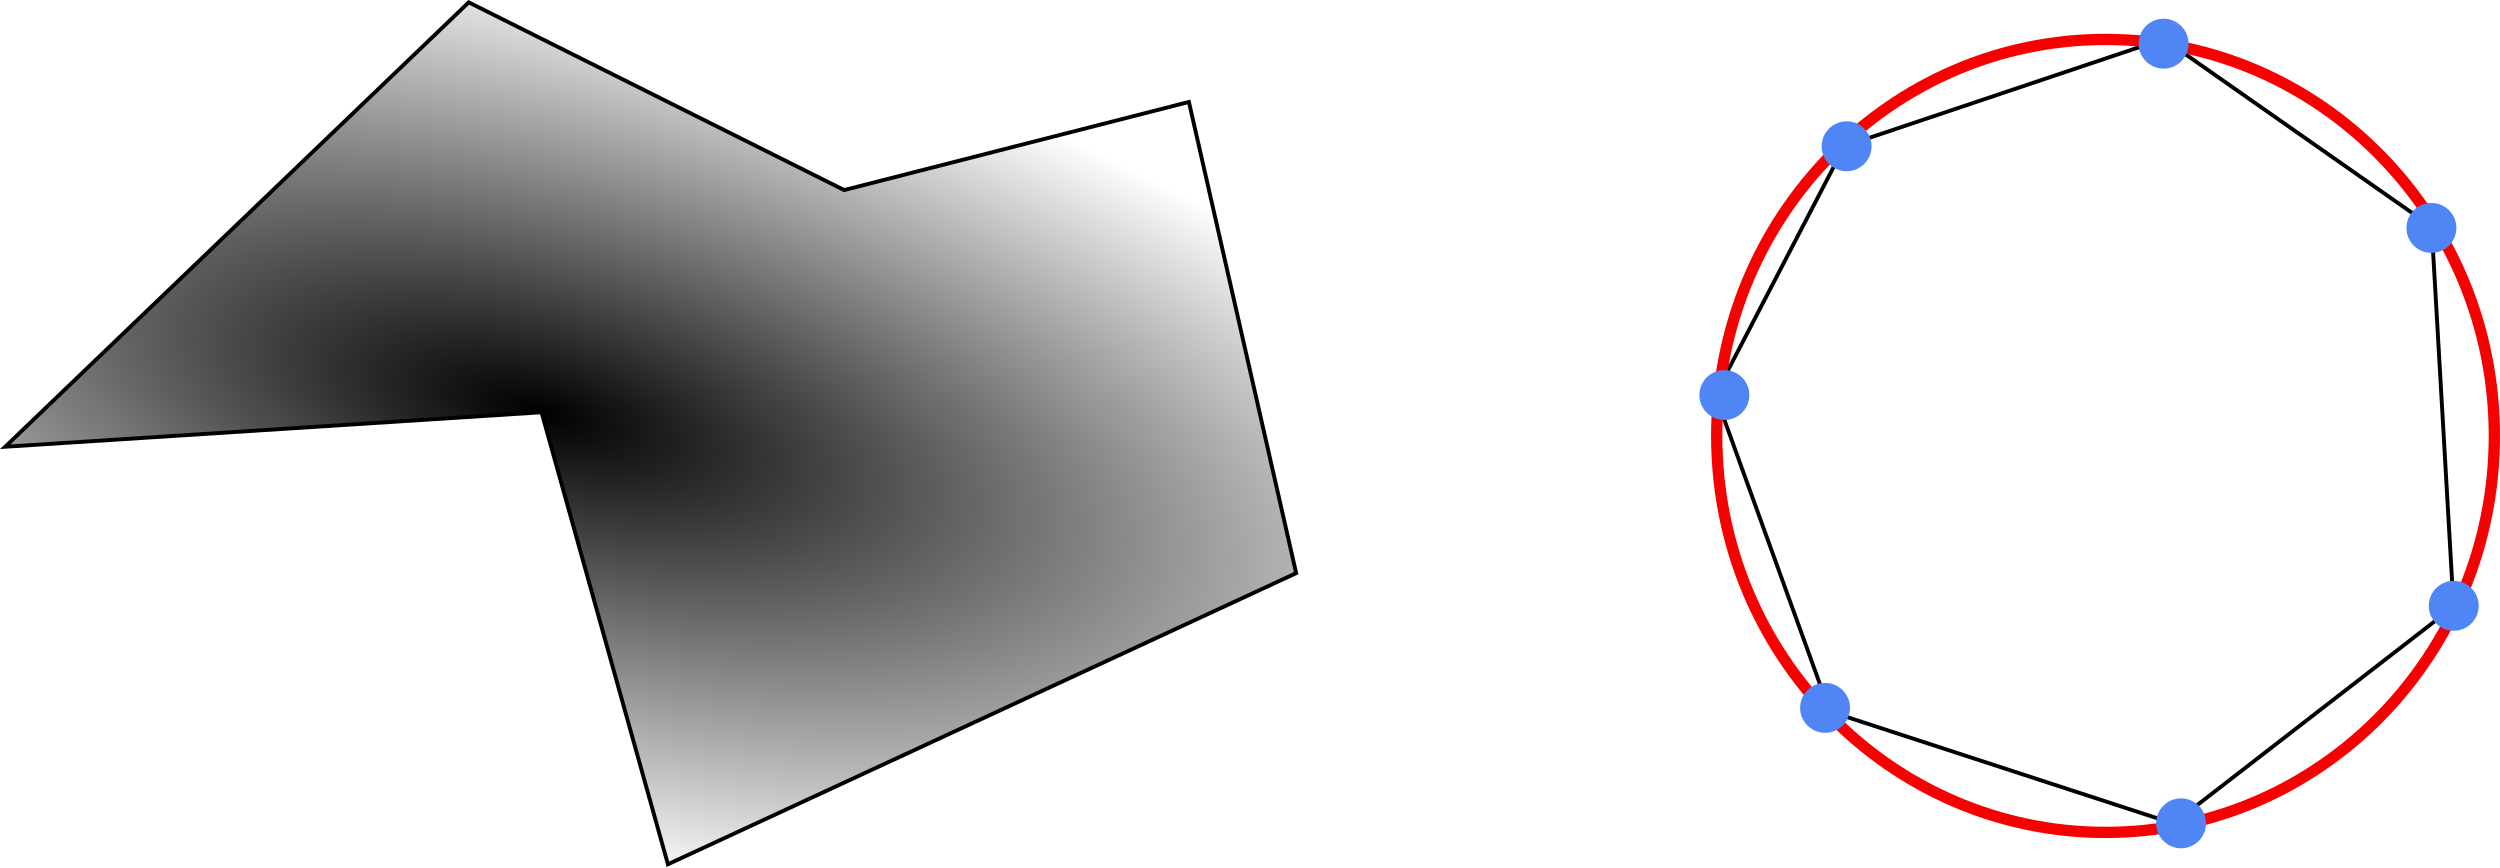
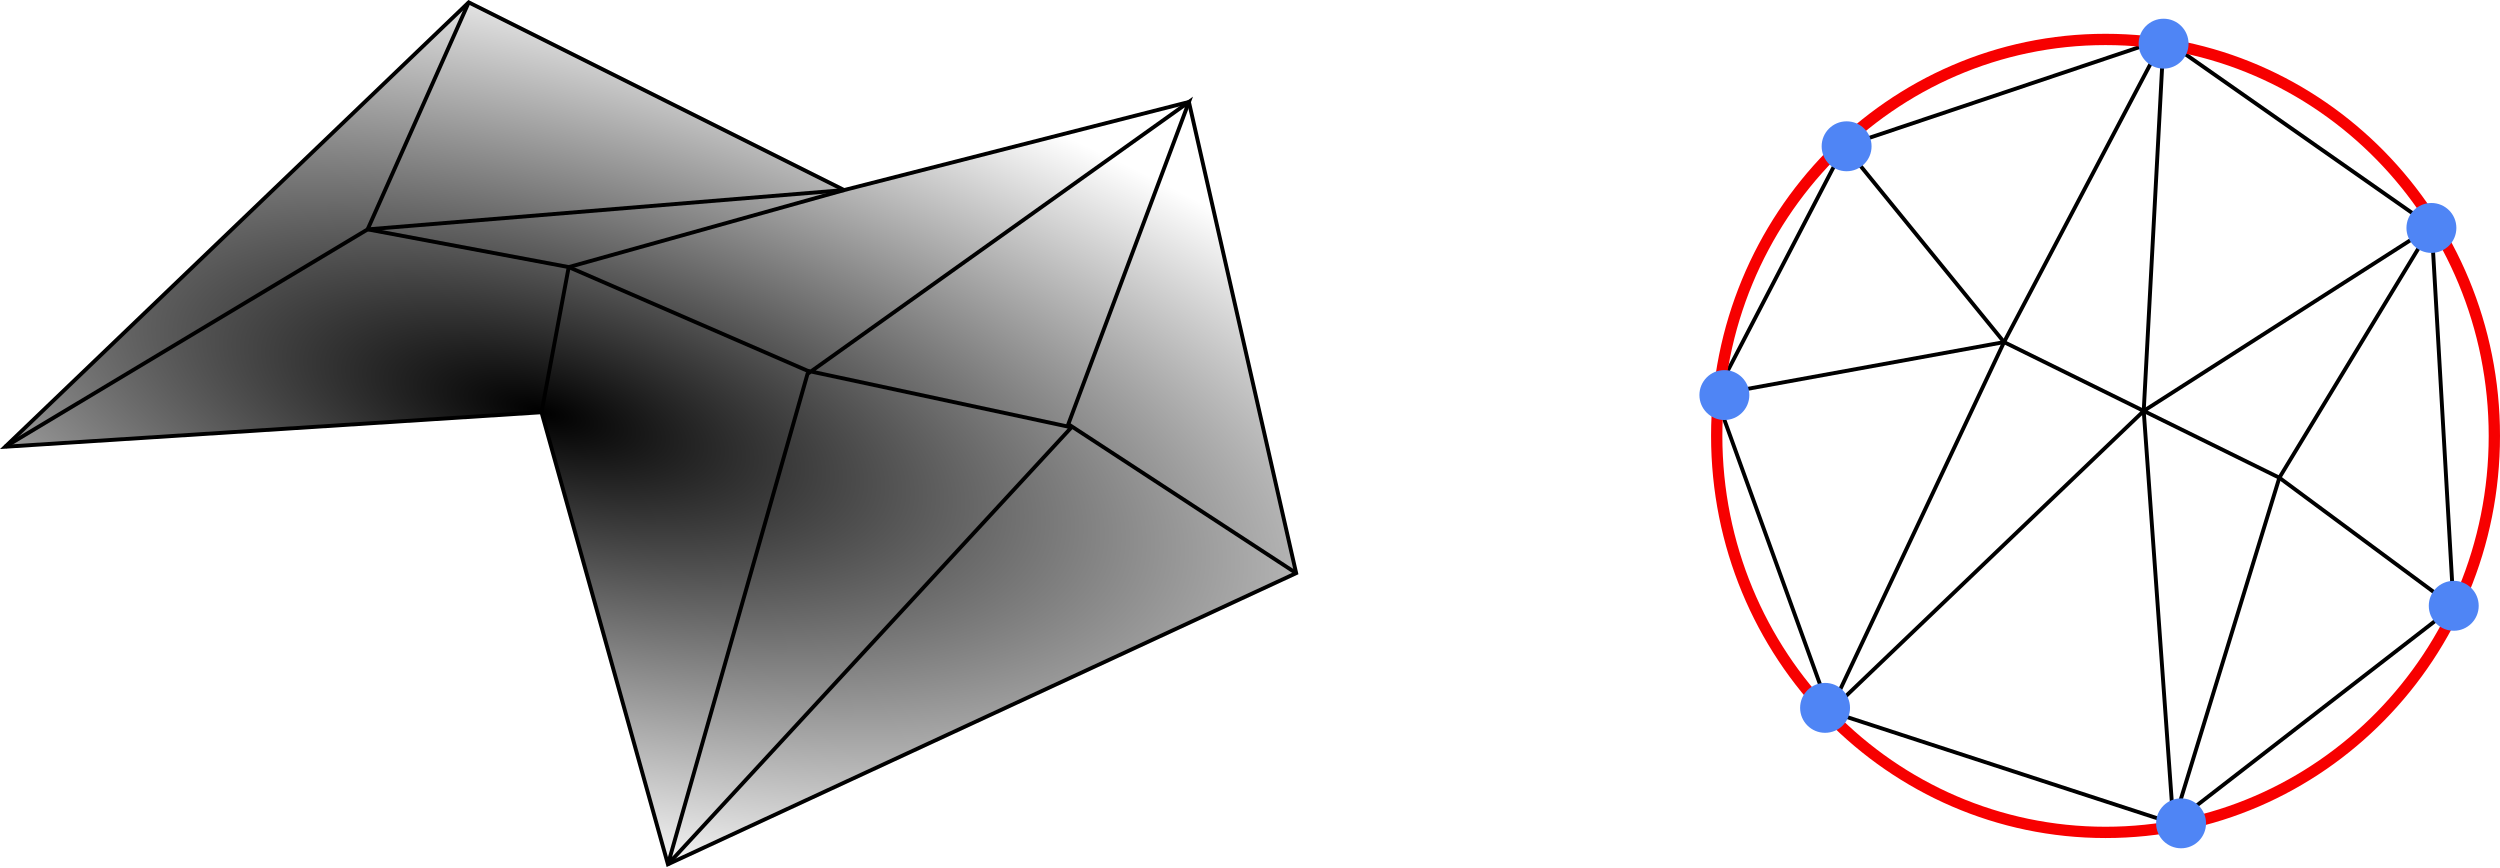
<svg xmlns="http://www.w3.org/2000/svg" xmlns:xlink="http://www.w3.org/1999/xlink" width="169.373mm" height="58.74mm" viewBox="0 0 169.373 58.74" version="1.1" id="svg8">
  <defs id="defs2">
    <linearGradient id="linearGradient841">
      <stop style="stop-color:#000000;stop-opacity:1;" offset="0" id="stop837" />
      <stop style="stop-color:#000000;stop-opacity:0;" offset="1" id="stop839" />
    </linearGradient>
    <radialGradient xlink:href="#linearGradient841" id="radialGradient843" cx="46.752" cy="93.006" fx="46.752" fy="93.006" r="43.962" gradientTransform="matrix(1.649388,0.4250537,-0.1666946,0.6468453,-12.55762,67.02754)" gradientUnits="userSpaceOnUse" />
  </defs>
  <g id="layer1" transform="translate(-12.36382,-119.1302)">
+     <path style="fill:none;stroke:#000000;stroke-width:0.265px;stroke-linecap:butt;stroke-linejoin:miter;stroke-opacity:1" d="m 157.599,146.97 2.009,27.954" id="path925" />
+     <path style="fill:none;stroke:#000000;stroke-width:0.265px;stroke-linecap:butt;stroke-linejoin:miter;stroke-opacity:1" d="m 137.324,129.035 10.813,13.273 -19.562,3.564" id="path915" />
+     <path style="fill:none;stroke:#000000;stroke-width:0.265px;stroke-linecap:butt;stroke-linejoin:miter;stroke-opacity:1" d="m 158.948,121.771 -10.812,20.536 9.463,4.663 v 0 z" id="path917" />
+     <path style="fill:none;stroke:#000000;stroke-width:0.265px;stroke-linecap:butt;stroke-linejoin:miter;stroke-opacity:1" d="m 157.599,146.97 9.189,4.526 10.318,-17.014 z" id="path919" />
+     <path style="fill:none;stroke:#000000;stroke-width:0.265px;stroke-linecap:butt;stroke-linejoin:miter;stroke-opacity:1" d="m 166.788,151.496 11.804,8.737" id="path921" />
+     <path style="fill:none;stroke:#000000;stroke-width:0.265px;stroke-linecap:butt;stroke-linejoin:miter;stroke-opacity:1" d="m 159.608,174.925 7.18,-23.428" id="path923" />
+     <path style="fill:none;stroke:#000000;stroke-width:0.265px;stroke-linecap:butt;stroke-linejoin:miter;stroke-opacity:1" d="m 148.136,142.308 -11.803,25.024 21.266,-20.361" id="path927" />
    <path style="fill:none;stroke:#000000;stroke-width:0.265px;stroke-linecap:butt;stroke-linejoin:miter;stroke-opacity:1" d="m 128.575,145.872 7.758,21.459 23.275,7.593 18.983,-14.691 -1.486,-25.751 -18.158,-12.711 -21.624,7.263 z" id="path907" />
    <path style="fill:url(#radialGradient843);fill-opacity:1;stroke:#000000;stroke-width:0.265px;stroke-linecap:butt;stroke-linejoin:miter;stroke-opacity:1" d="m 12.717,149.396 36.334,-2.336 8.564,30.624 42.563,-19.724 -7.267,-31.922 -23.358,5.969 -25.434,-12.717 z" id="path835" />
    <g id="g943" transform="translate(0,46.46319)">
      <ellipse style="fill:none;stroke:#f70000;stroke-width:0.765;stroke-opacity:1" id="path845" cx="155.012" cy="102.2" rx="26.342" ry="26.861" />
      <circle style="fill:#4f85f5;fill-opacity:1;stroke:none;stroke-width:1.246;stroke-opacity:1" id="path849" cx="137.47" cy="82.578" r="1.691" />
      <circle style="fill:#4f85f5;fill-opacity:1;stroke:none;stroke-width:1.246;stroke-opacity:1" id="path849-4" cx="129.189" cy="99.432" r="1.691" />
      <circle style="fill:#4f85f5;fill-opacity:1;stroke:none;stroke-width:1.246;stroke-opacity:1" id="path849-4-7" cx="136.011" cy="120.624" r="1.691" />
      <circle style="fill:#4f85f5;fill-opacity:1;stroke:none;stroke-width:1.246;stroke-opacity:1" id="path849-4-9" cx="160.13" cy="128.447" r="1.691" />
      <circle style="fill:#4f85f5;fill-opacity:1;stroke:none;stroke-width:1.246;stroke-opacity:1" id="path849-4-3" cx="178.603" cy="113.71" r="1.691" />
      <circle style="fill:#4f85f5;fill-opacity:1;stroke:none;stroke-width:1.246;stroke-opacity:1" id="path849-4-75" cx="158.945" cy="75.626" r="1.691" />
      <circle style="fill:#4f85f5;fill-opacity:1;stroke:none;stroke-width:1.246;stroke-opacity:1" id="path849-4-77" cx="177.09" cy="88.11" r="1.691" />
    </g>
+     <path style="fill:none;stroke:#000000;stroke-width:0.265px;stroke-linecap:butt;stroke-linejoin:miter;stroke-opacity:1" d="m 12.717,149.396 24.553,-14.726 32.284,-2.663" id="path909" />
+     <path style="fill:none;stroke:#000000;stroke-width:0.265px;stroke-linecap:butt;stroke-linejoin:miter;stroke-opacity:1" d="m 49.051,147.06 1.843,-9.835 18.66,-5.217" id="path911" />
+     <path style="fill:none;stroke:#000000;stroke-width:0.265px;stroke-linecap:butt;stroke-linejoin:miter;stroke-opacity:1" d="M 100.178,157.96 84.741,147.868 92.912,126.038 67.073,144.462 57.616,177.684 84.954,148.081 67.073,144.249 50.894,137.225 37.27,134.67 44.12,119.29" id="path913" />
  </g>
</svg>
